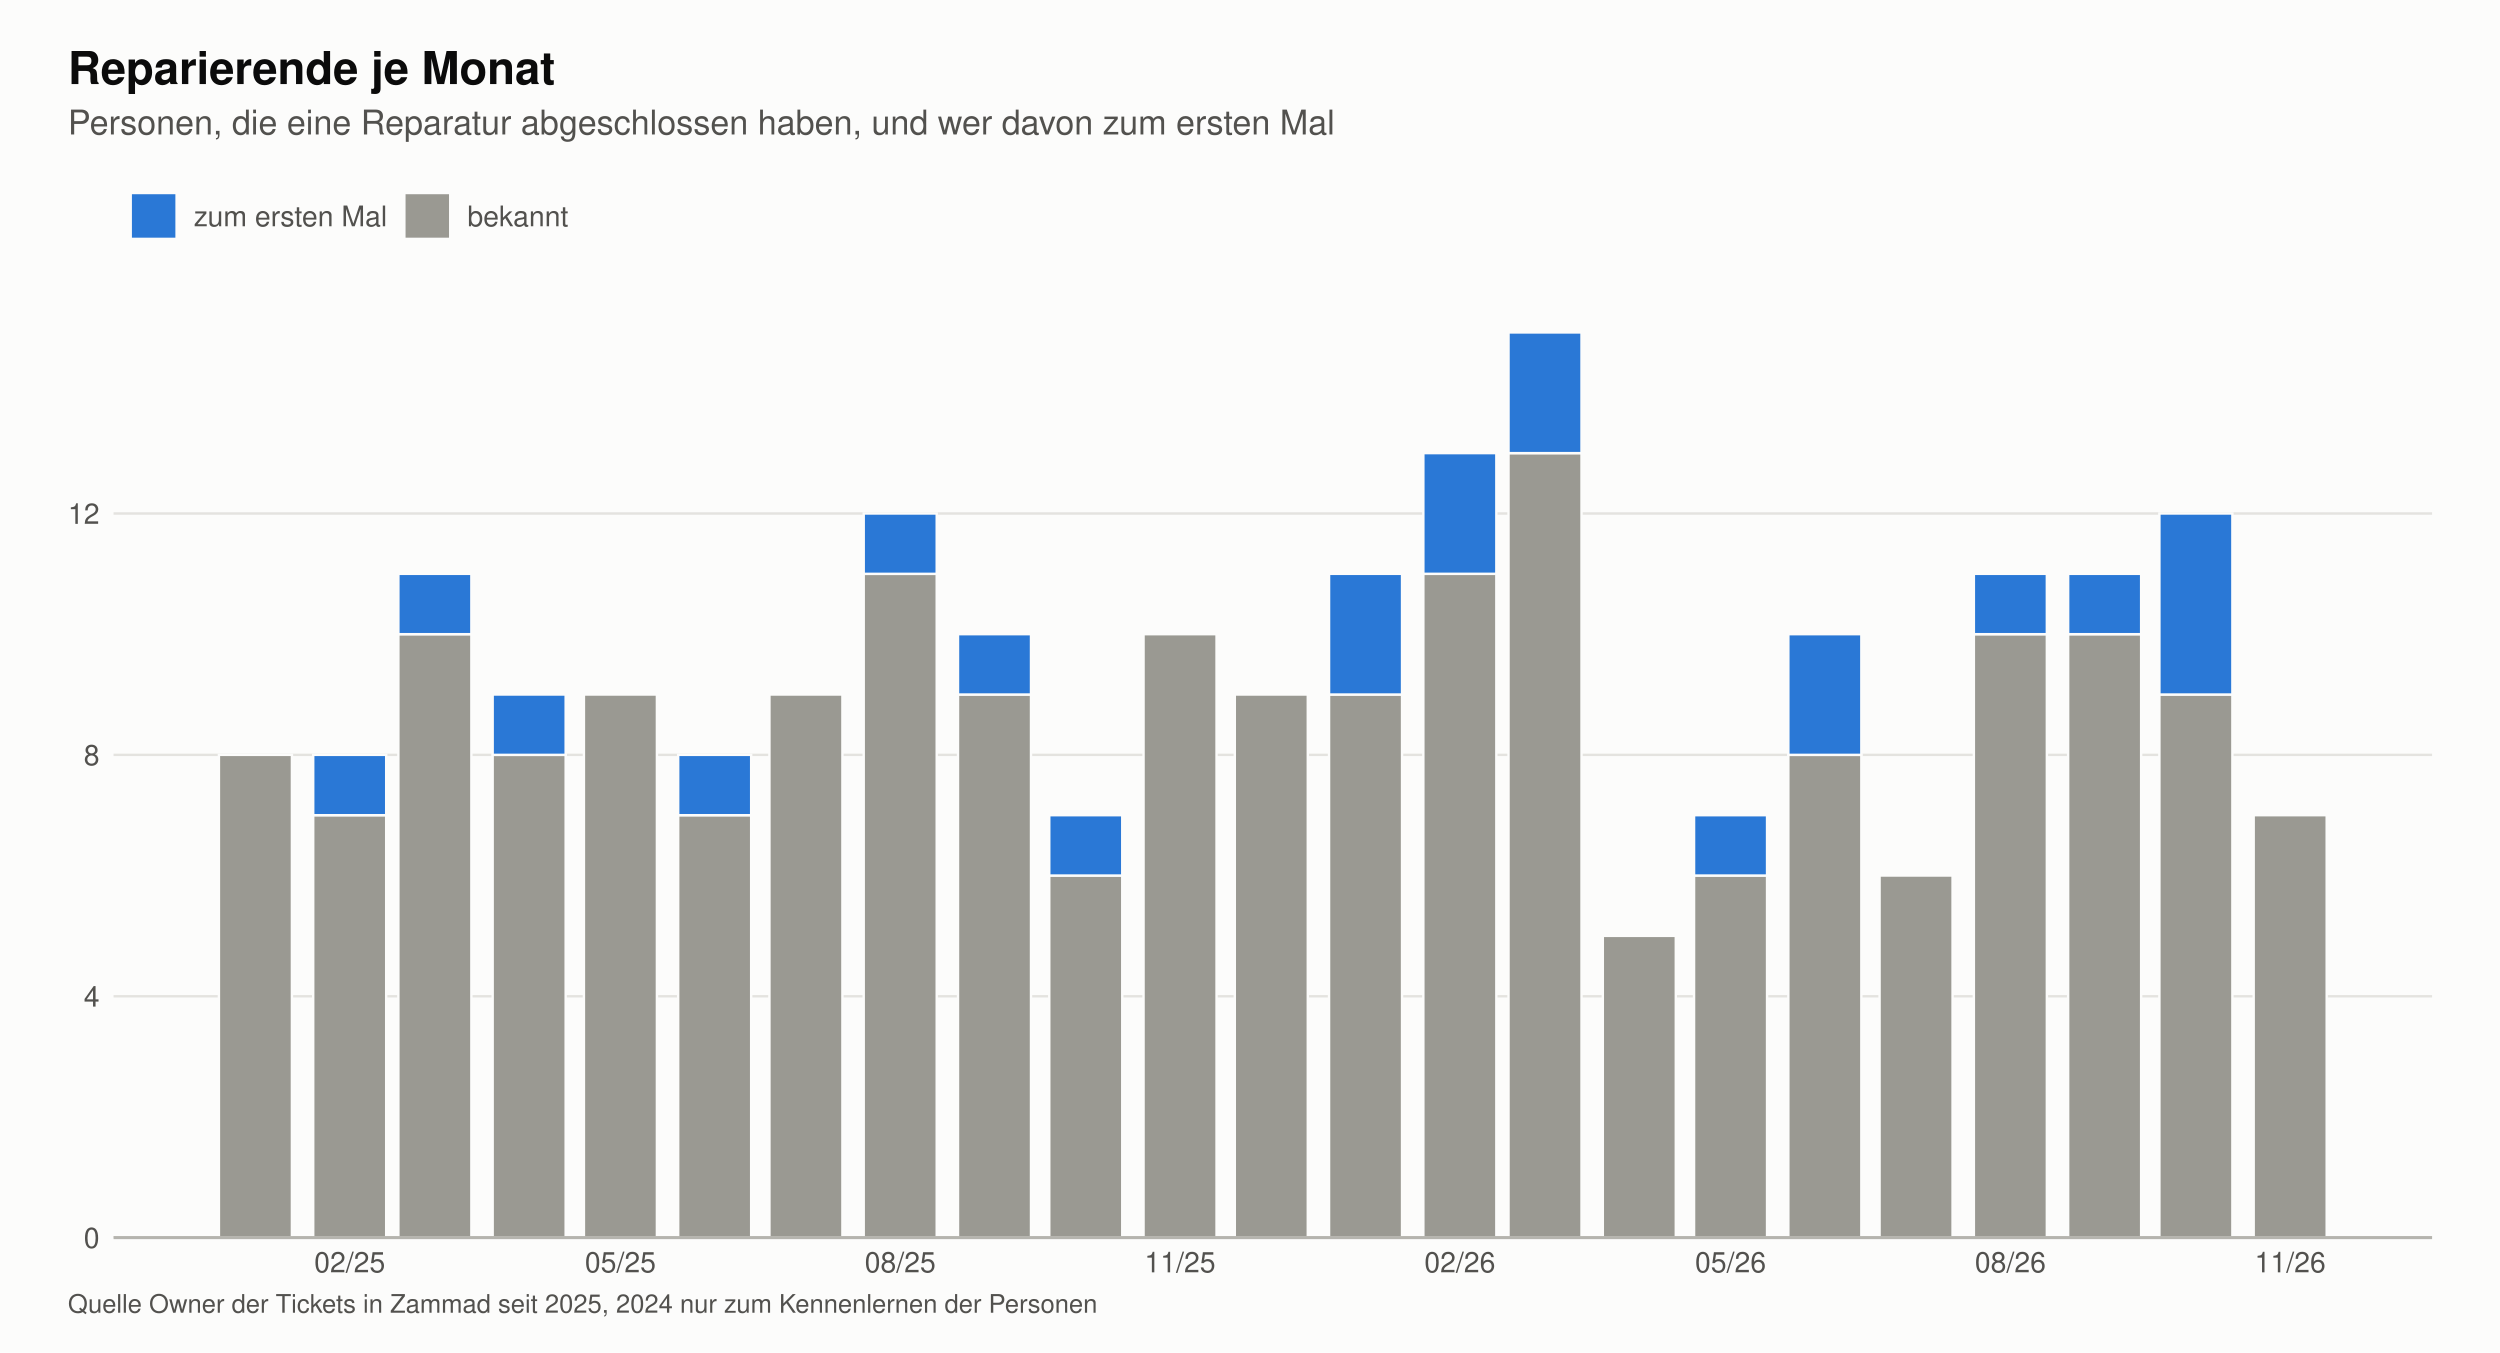
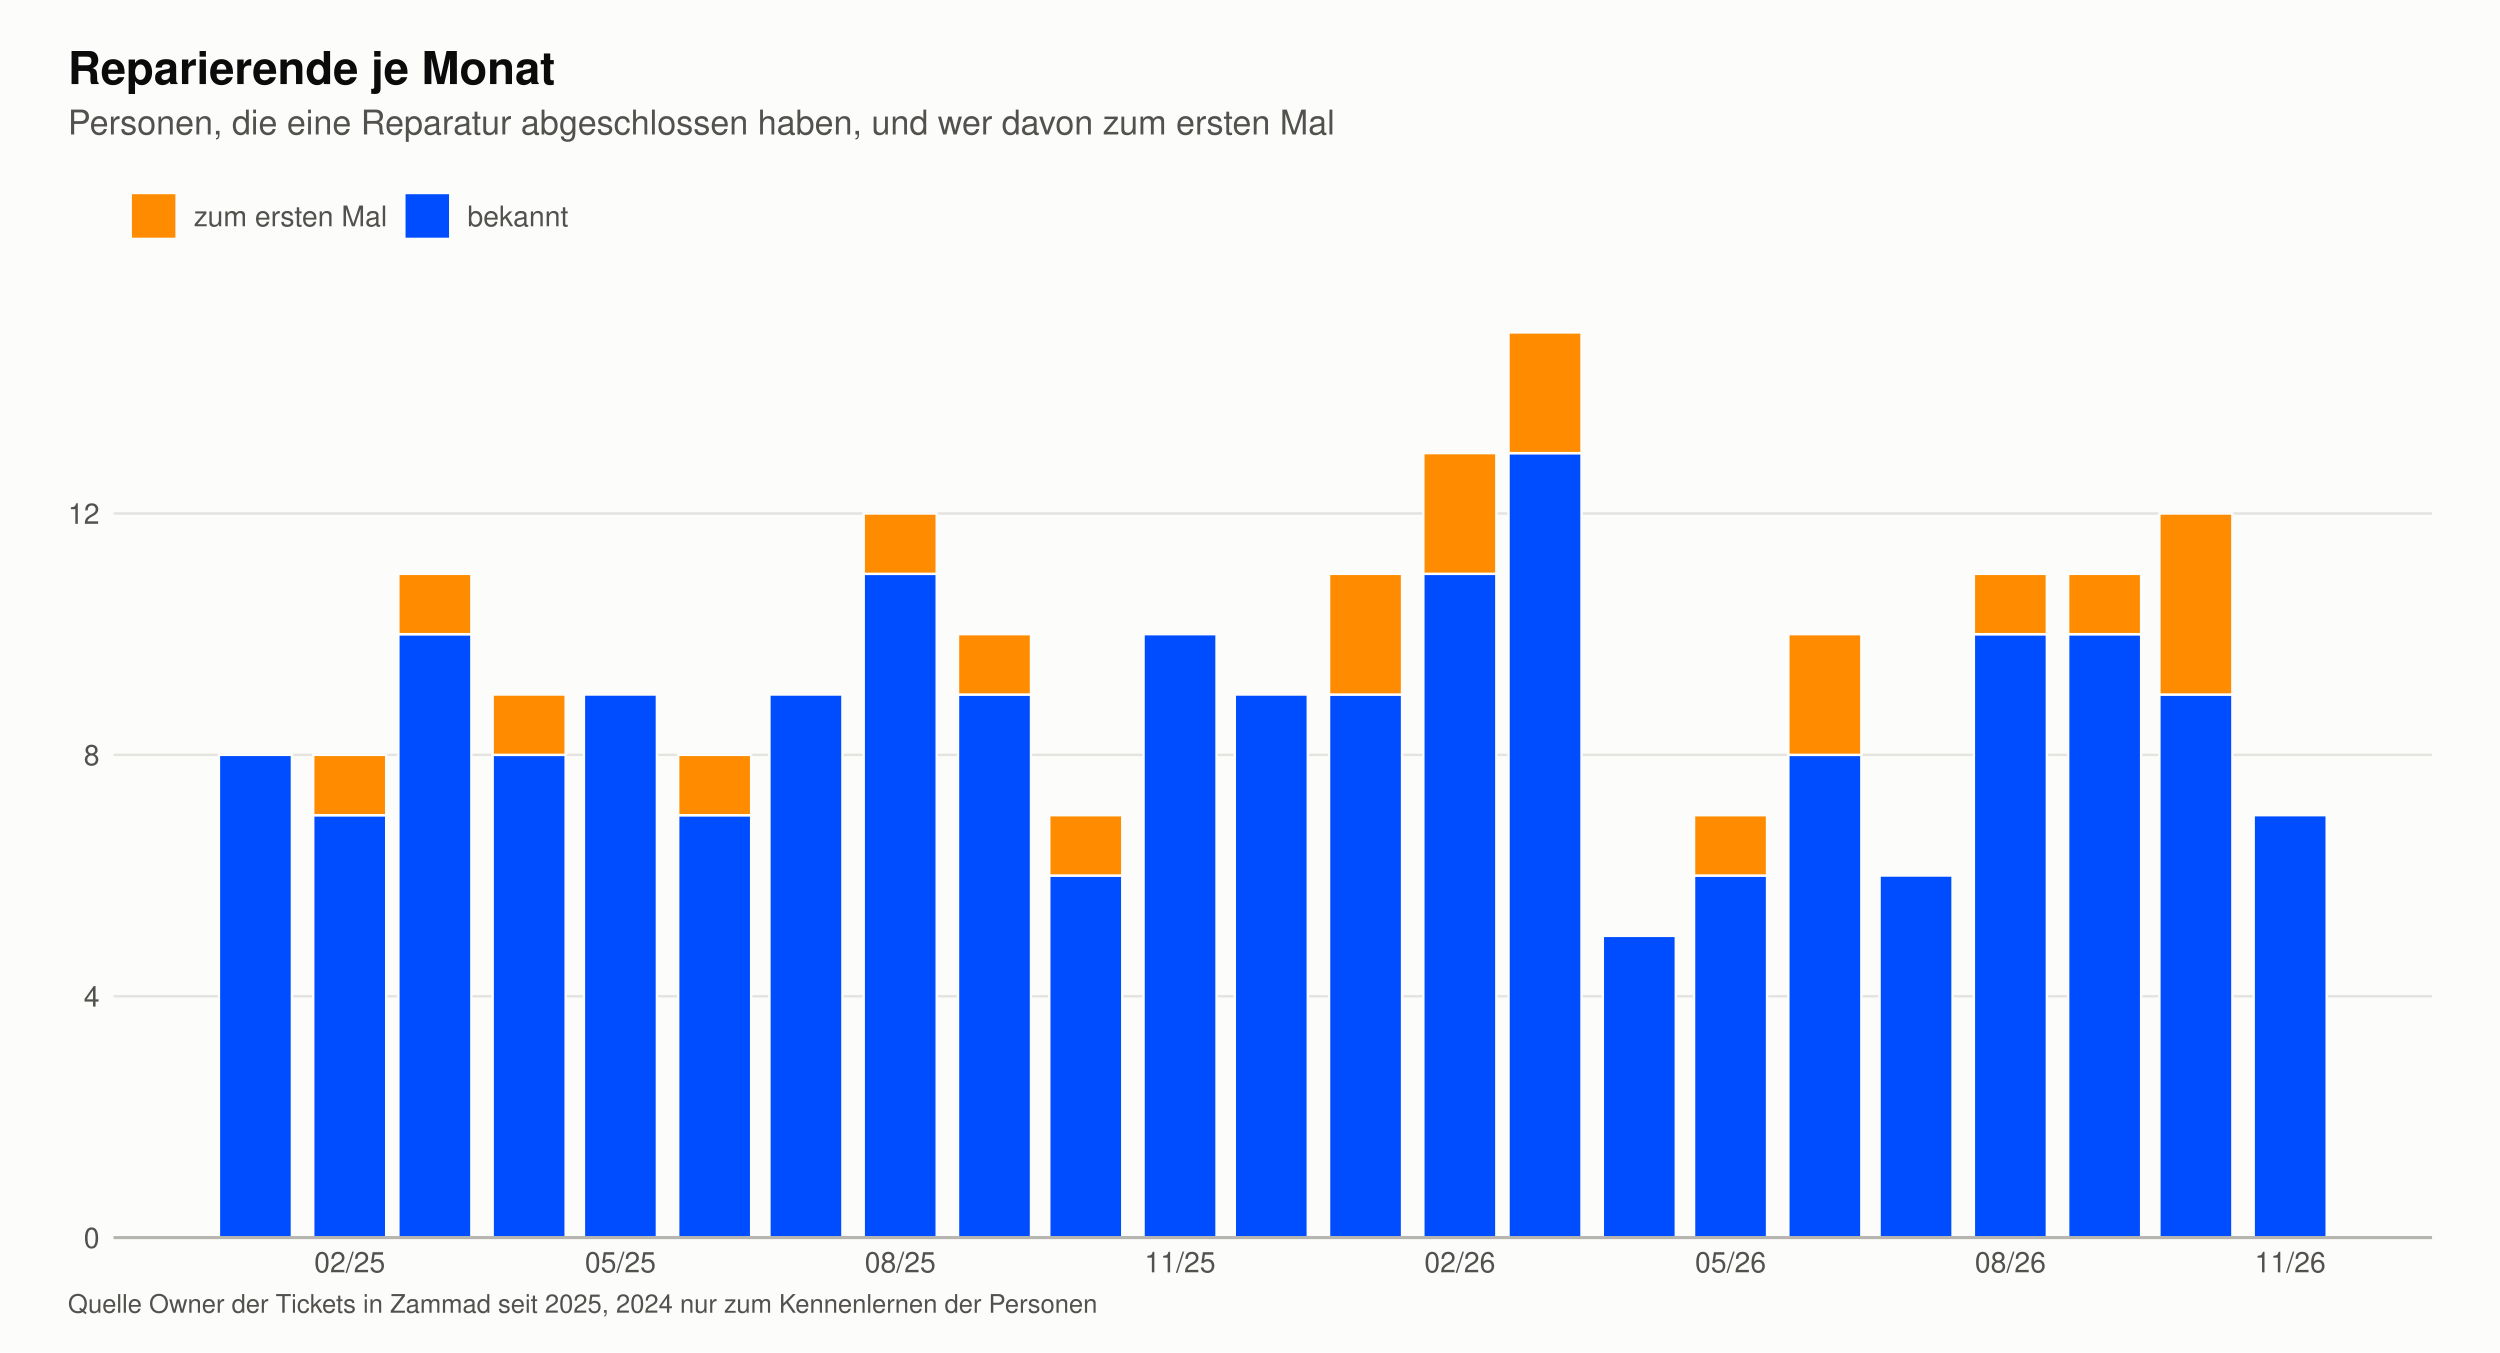
<svg xmlns="http://www.w3.org/2000/svg" width="880.00pt" height="476.00pt" viewBox="0 0 880.00 476.00">
  <g class="svglite">
    <defs>
      <style type="text/css">
    .svglite line, .svglite polyline, .svglite polygon, .svglite path, .svglite rect, .svglite circle {
      fill: none;
      stroke: #000000;
      stroke-linecap: round;
      stroke-linejoin: round;
      stroke-miterlimit: 10.00;
    }
    .svglite text {
      white-space: pre;
    }
    .svglite g.glyphgroup path {
      fill: inherit;
      stroke: none;
    }
  </style>
    </defs>
    <rect width="100%" height="100%" style="stroke: none; fill: #FCFCFB;" />
    <defs>
      <clipPath id="cpMC4wMHw4ODAuMDB8MC4wMHw0NzYuMDA=">
        <rect x="0.00" y="0.00" width="880.00" height="476.00" />
      </clipPath>
    </defs>
    <g clip-path="url(#cpMC4wMHw4ODAuMDB8MC4wMHw0NzYuMDA=)">
      <rect x="0.00" y="0.00" width="880.00" height="476.00" style="stroke-width: 1.07; stroke: none; fill: #FCFCFB;" />
    </g>
    <defs>
      <clipPath id="cpMzkuOTd8ODU2LjA5fDEwMS4wOXw0MzUuNjQ=">
        <rect x="39.97" y="101.09" width="816.12" height="334.55" />
      </clipPath>
    </defs>
    <g clip-path="url(#cpMzkuOTd8ODU2LjA5fDEwMS4wOXw0MzUuNjQ=)">
      <polyline points="39.97,435.64 856.09,435.64 " style="stroke-width: 0.85; stroke: #E4E3DF; stroke-linecap: butt;" />
      <polyline points="39.97,350.68 856.09,350.68 " style="stroke-width: 0.85; stroke: #E4E3DF; stroke-linecap: butt;" />
      <polyline points="39.97,265.71 856.09,265.71 " style="stroke-width: 0.85; stroke: #E4E3DF; stroke-linecap: butt;" />
      <polyline points="39.97,180.75 856.09,180.75 " style="stroke-width: 0.85; stroke: #E4E3DF; stroke-linecap: butt;" />
-       <rect x="77.06" y="265.71" width="25.69" height="169.93" style="stroke-width: 0.85; stroke: #FCFCFB; stroke-linecap: butt; stroke-linejoin: miter; fill: #9A9992;" />
-       <rect x="77.06" y="265.71" width="25.69" height="0.00" style="stroke-width: 0.85; stroke: #FCFCFB; stroke-linecap: butt; stroke-linejoin: miter; fill: #2A78D6;" />
-       <rect x="110.25" y="286.95" width="25.69" height="148.69" style="stroke-width: 0.85; stroke: #FCFCFB; stroke-linecap: butt; stroke-linejoin: miter; fill: #9A9992;" />
-       <rect x="110.25" y="265.71" width="25.69" height="21.24" style="stroke-width: 0.85; stroke: #FCFCFB; stroke-linecap: butt; stroke-linejoin: miter; fill: #2A78D6;" />
-       <rect x="140.23" y="223.23" width="25.69" height="212.41" style="stroke-width: 0.85; stroke: #FCFCFB; stroke-linecap: butt; stroke-linejoin: miter; fill: #9A9992;" />
-       <rect x="140.23" y="201.99" width="25.69" height="21.24" style="stroke-width: 0.85; stroke: #FCFCFB; stroke-linecap: butt; stroke-linejoin: miter; fill: #2A78D6;" />
-       <rect x="173.42" y="265.71" width="25.69" height="169.93" style="stroke-width: 0.85; stroke: #FCFCFB; stroke-linecap: butt; stroke-linejoin: miter; fill: #9A9992;" />
-       <rect x="173.42" y="244.47" width="25.69" height="21.24" style="stroke-width: 0.85; stroke: #FCFCFB; stroke-linecap: butt; stroke-linejoin: miter; fill: #2A78D6;" />
-       <rect x="205.54" y="244.47" width="25.69" height="191.17" style="stroke-width: 0.85; stroke: #FCFCFB; stroke-linecap: butt; stroke-linejoin: miter; fill: #9A9992;" />
-       <rect x="205.54" y="244.47" width="25.69" height="0.00" style="stroke-width: 0.85; stroke: #FCFCFB; stroke-linecap: butt; stroke-linejoin: miter; fill: #2A78D6;" />
-       <rect x="238.72" y="286.95" width="25.69" height="148.69" style="stroke-width: 0.85; stroke: #FCFCFB; stroke-linecap: butt; stroke-linejoin: miter; fill: #9A9992;" />
-       <rect x="238.72" y="265.71" width="25.69" height="21.24" style="stroke-width: 0.85; stroke: #FCFCFB; stroke-linecap: butt; stroke-linejoin: miter; fill: #2A78D6;" />
-       <rect x="270.84" y="244.47" width="25.69" height="191.17" style="stroke-width: 0.85; stroke: #FCFCFB; stroke-linecap: butt; stroke-linejoin: miter; fill: #9A9992;" />
-       <rect x="270.84" y="244.47" width="25.69" height="0.00" style="stroke-width: 0.85; stroke: #FCFCFB; stroke-linecap: butt; stroke-linejoin: miter; fill: #2A78D6;" />
-       <rect x="304.03" y="201.99" width="25.69" height="233.65" style="stroke-width: 0.85; stroke: #FCFCFB; stroke-linecap: butt; stroke-linejoin: miter; fill: #9A9992;" />
-       <rect x="304.03" y="180.75" width="25.69" height="21.24" style="stroke-width: 0.85; stroke: #FCFCFB; stroke-linecap: butt; stroke-linejoin: miter; fill: #2A78D6;" />
-       <rect x="337.22" y="244.47" width="25.69" height="191.17" style="stroke-width: 0.85; stroke: #FCFCFB; stroke-linecap: butt; stroke-linejoin: miter; fill: #9A9992;" />
-       <rect x="337.22" y="223.23" width="25.69" height="21.24" style="stroke-width: 0.85; stroke: #FCFCFB; stroke-linecap: butt; stroke-linejoin: miter; fill: #2A78D6;" />
-       <rect x="369.34" y="308.19" width="25.69" height="127.45" style="stroke-width: 0.85; stroke: #FCFCFB; stroke-linecap: butt; stroke-linejoin: miter; fill: #9A9992;" />
-       <rect x="369.34" y="286.95" width="25.69" height="21.24" style="stroke-width: 0.85; stroke: #FCFCFB; stroke-linecap: butt; stroke-linejoin: miter; fill: #2A78D6;" />
-       <rect x="402.53" y="223.23" width="25.69" height="212.41" style="stroke-width: 0.85; stroke: #FCFCFB; stroke-linecap: butt; stroke-linejoin: miter; fill: #9A9992;" />
-       <rect x="402.53" y="223.23" width="25.69" height="0.00" style="stroke-width: 0.85; stroke: #FCFCFB; stroke-linecap: butt; stroke-linejoin: miter; fill: #2A78D6;" />
-       <rect x="434.65" y="244.47" width="25.69" height="191.17" style="stroke-width: 0.85; stroke: #FCFCFB; stroke-linecap: butt; stroke-linejoin: miter; fill: #9A9992;" />
-       <rect x="434.65" y="244.47" width="25.69" height="0.00" style="stroke-width: 0.85; stroke: #FCFCFB; stroke-linecap: butt; stroke-linejoin: miter; fill: #2A78D6;" />
-       <rect x="467.83" y="244.47" width="25.69" height="191.17" style="stroke-width: 0.85; stroke: #FCFCFB; stroke-linecap: butt; stroke-linejoin: miter; fill: #9A9992;" />
-       <rect x="467.83" y="201.99" width="25.69" height="42.48" style="stroke-width: 0.85; stroke: #FCFCFB; stroke-linecap: butt; stroke-linejoin: miter; fill: #2A78D6;" />
-       <rect x="501.02" y="201.99" width="25.69" height="233.65" style="stroke-width: 0.85; stroke: #FCFCFB; stroke-linecap: butt; stroke-linejoin: miter; fill: #9A9992;" />
-       <rect x="501.02" y="159.50" width="25.69" height="42.48" style="stroke-width: 0.85; stroke: #FCFCFB; stroke-linecap: butt; stroke-linejoin: miter; fill: #2A78D6;" />
-       <rect x="531.00" y="159.50" width="25.69" height="276.14" style="stroke-width: 0.85; stroke: #FCFCFB; stroke-linecap: butt; stroke-linejoin: miter; fill: #9A9992;" />
-       <rect x="531.00" y="117.02" width="25.69" height="42.48" style="stroke-width: 0.85; stroke: #FCFCFB; stroke-linecap: butt; stroke-linejoin: miter; fill: #2A78D6;" />
-       <rect x="564.19" y="329.43" width="25.69" height="106.21" style="stroke-width: 0.85; stroke: #FCFCFB; stroke-linecap: butt; stroke-linejoin: miter; fill: #9A9992;" />
-       <rect x="564.19" y="329.43" width="25.69" height="0.00" style="stroke-width: 0.85; stroke: #FCFCFB; stroke-linecap: butt; stroke-linejoin: miter; fill: #2A78D6;" />
-       <rect x="596.31" y="308.19" width="25.69" height="127.45" style="stroke-width: 0.85; stroke: #FCFCFB; stroke-linecap: butt; stroke-linejoin: miter; fill: #9A9992;" />
-       <rect x="596.31" y="286.95" width="25.69" height="21.24" style="stroke-width: 0.85; stroke: #FCFCFB; stroke-linecap: butt; stroke-linejoin: miter; fill: #2A78D6;" />
-       <rect x="629.50" y="265.71" width="25.69" height="169.93" style="stroke-width: 0.85; stroke: #FCFCFB; stroke-linecap: butt; stroke-linejoin: miter; fill: #9A9992;" />
-       <rect x="629.50" y="223.23" width="25.69" height="42.48" style="stroke-width: 0.85; stroke: #FCFCFB; stroke-linecap: butt; stroke-linejoin: miter; fill: #2A78D6;" />
-       <rect x="661.61" y="308.19" width="25.69" height="127.45" style="stroke-width: 0.85; stroke: #FCFCFB; stroke-linecap: butt; stroke-linejoin: miter; fill: #9A9992;" />
-       <rect x="661.61" y="308.19" width="25.69" height="0.00" style="stroke-width: 0.85; stroke: #FCFCFB; stroke-linecap: butt; stroke-linejoin: miter; fill: #2A78D6;" />
-       <rect x="694.80" y="223.23" width="25.69" height="212.41" style="stroke-width: 0.85; stroke: #FCFCFB; stroke-linecap: butt; stroke-linejoin: miter; fill: #9A9992;" />
-       <rect x="694.80" y="201.99" width="25.69" height="21.24" style="stroke-width: 0.85; stroke: #FCFCFB; stroke-linecap: butt; stroke-linejoin: miter; fill: #2A78D6;" />
-       <rect x="727.99" y="223.23" width="25.69" height="212.41" style="stroke-width: 0.85; stroke: #FCFCFB; stroke-linecap: butt; stroke-linejoin: miter; fill: #9A9992;" />
-       <rect x="727.99" y="201.99" width="25.69" height="21.24" style="stroke-width: 0.85; stroke: #FCFCFB; stroke-linecap: butt; stroke-linejoin: miter; fill: #2A78D6;" />
-       <rect x="760.11" y="244.47" width="25.69" height="191.17" style="stroke-width: 0.85; stroke: #FCFCFB; stroke-linecap: butt; stroke-linejoin: miter; fill: #9A9992;" />
-       <rect x="760.11" y="180.75" width="25.69" height="63.72" style="stroke-width: 0.85; stroke: #FCFCFB; stroke-linecap: butt; stroke-linejoin: miter; fill: #2A78D6;" />
-       <rect x="793.30" y="286.95" width="25.69" height="148.69" style="stroke-width: 0.85; stroke: #FCFCFB; stroke-linecap: butt; stroke-linejoin: miter; fill: #9A9992;" />
-       <rect x="793.30" y="286.95" width="25.69" height="0.00" style="stroke-width: 0.85; stroke: #FCFCFB; stroke-linecap: butt; stroke-linejoin: miter; fill: #2A78D6;" />
+       <rect x="77.06" y="265.71" width="25.69" height="169.93" style="stroke-width: 0.85; stroke: #FCFCFB; stroke-linecap: butt; stroke-linejoin: miter; fill: #004CFF;" />
+       <rect x="77.06" y="265.71" width="25.69" height="0.00" style="stroke-width: 0.85; stroke: #FCFCFB; stroke-linecap: butt; stroke-linejoin: miter; fill: #FF8C00;" />
+       <rect x="110.25" y="286.95" width="25.69" height="148.69" style="stroke-width: 0.85; stroke: #FCFCFB; stroke-linecap: butt; stroke-linejoin: miter; fill: #004CFF;" />
+       <rect x="110.25" y="265.71" width="25.69" height="21.24" style="stroke-width: 0.85; stroke: #FCFCFB; stroke-linecap: butt; stroke-linejoin: miter; fill: #FF8C00;" />
+       <rect x="140.23" y="223.23" width="25.69" height="212.41" style="stroke-width: 0.85; stroke: #FCFCFB; stroke-linecap: butt; stroke-linejoin: miter; fill: #004CFF;" />
+       <rect x="140.23" y="201.99" width="25.69" height="21.24" style="stroke-width: 0.85; stroke: #FCFCFB; stroke-linecap: butt; stroke-linejoin: miter; fill: #FF8C00;" />
+       <rect x="173.42" y="265.71" width="25.69" height="169.93" style="stroke-width: 0.85; stroke: #FCFCFB; stroke-linecap: butt; stroke-linejoin: miter; fill: #004CFF;" />
+       <rect x="173.42" y="244.47" width="25.69" height="21.24" style="stroke-width: 0.85; stroke: #FCFCFB; stroke-linecap: butt; stroke-linejoin: miter; fill: #FF8C00;" />
+       <rect x="205.54" y="244.47" width="25.69" height="191.17" style="stroke-width: 0.85; stroke: #FCFCFB; stroke-linecap: butt; stroke-linejoin: miter; fill: #004CFF;" />
+       <rect x="205.54" y="244.47" width="25.69" height="0.00" style="stroke-width: 0.85; stroke: #FCFCFB; stroke-linecap: butt; stroke-linejoin: miter; fill: #FF8C00;" />
+       <rect x="238.72" y="286.95" width="25.69" height="148.69" style="stroke-width: 0.85; stroke: #FCFCFB; stroke-linecap: butt; stroke-linejoin: miter; fill: #004CFF;" />
+       <rect x="238.72" y="265.71" width="25.69" height="21.24" style="stroke-width: 0.85; stroke: #FCFCFB; stroke-linecap: butt; stroke-linejoin: miter; fill: #FF8C00;" />
+       <rect x="270.84" y="244.47" width="25.69" height="191.17" style="stroke-width: 0.85; stroke: #FCFCFB; stroke-linecap: butt; stroke-linejoin: miter; fill: #004CFF;" />
+       <rect x="270.84" y="244.47" width="25.69" height="0.00" style="stroke-width: 0.85; stroke: #FCFCFB; stroke-linecap: butt; stroke-linejoin: miter; fill: #FF8C00;" />
+       <rect x="304.03" y="201.99" width="25.69" height="233.65" style="stroke-width: 0.85; stroke: #FCFCFB; stroke-linecap: butt; stroke-linejoin: miter; fill: #004CFF;" />
+       <rect x="304.03" y="180.75" width="25.69" height="21.24" style="stroke-width: 0.85; stroke: #FCFCFB; stroke-linecap: butt; stroke-linejoin: miter; fill: #FF8C00;" />
+       <rect x="337.22" y="244.47" width="25.69" height="191.17" style="stroke-width: 0.85; stroke: #FCFCFB; stroke-linecap: butt; stroke-linejoin: miter; fill: #004CFF;" />
+       <rect x="337.22" y="223.23" width="25.69" height="21.24" style="stroke-width: 0.85; stroke: #FCFCFB; stroke-linecap: butt; stroke-linejoin: miter; fill: #FF8C00;" />
+       <rect x="369.34" y="308.19" width="25.69" height="127.45" style="stroke-width: 0.85; stroke: #FCFCFB; stroke-linecap: butt; stroke-linejoin: miter; fill: #004CFF;" />
+       <rect x="369.34" y="286.95" width="25.69" height="21.24" style="stroke-width: 0.85; stroke: #FCFCFB; stroke-linecap: butt; stroke-linejoin: miter; fill: #FF8C00;" />
+       <rect x="402.53" y="223.23" width="25.69" height="212.41" style="stroke-width: 0.85; stroke: #FCFCFB; stroke-linecap: butt; stroke-linejoin: miter; fill: #004CFF;" />
+       <rect x="402.53" y="223.23" width="25.69" height="0.00" style="stroke-width: 0.85; stroke: #FCFCFB; stroke-linecap: butt; stroke-linejoin: miter; fill: #FF8C00;" />
+       <rect x="434.65" y="244.47" width="25.69" height="191.17" style="stroke-width: 0.85; stroke: #FCFCFB; stroke-linecap: butt; stroke-linejoin: miter; fill: #004CFF;" />
+       <rect x="434.65" y="244.47" width="25.69" height="0.00" style="stroke-width: 0.85; stroke: #FCFCFB; stroke-linecap: butt; stroke-linejoin: miter; fill: #FF8C00;" />
+       <rect x="467.83" y="244.47" width="25.69" height="191.17" style="stroke-width: 0.85; stroke: #FCFCFB; stroke-linecap: butt; stroke-linejoin: miter; fill: #004CFF;" />
+       <rect x="467.83" y="201.99" width="25.69" height="42.48" style="stroke-width: 0.85; stroke: #FCFCFB; stroke-linecap: butt; stroke-linejoin: miter; fill: #FF8C00;" />
+       <rect x="501.02" y="201.99" width="25.69" height="233.65" style="stroke-width: 0.85; stroke: #FCFCFB; stroke-linecap: butt; stroke-linejoin: miter; fill: #004CFF;" />
+       <rect x="501.02" y="159.50" width="25.69" height="42.48" style="stroke-width: 0.85; stroke: #FCFCFB; stroke-linecap: butt; stroke-linejoin: miter; fill: #FF8C00;" />
+       <rect x="531.00" y="159.50" width="25.69" height="276.14" style="stroke-width: 0.85; stroke: #FCFCFB; stroke-linecap: butt; stroke-linejoin: miter; fill: #004CFF;" />
+       <rect x="531.00" y="117.02" width="25.69" height="42.48" style="stroke-width: 0.85; stroke: #FCFCFB; stroke-linecap: butt; stroke-linejoin: miter; fill: #FF8C00;" />
+       <rect x="564.19" y="329.43" width="25.69" height="106.21" style="stroke-width: 0.85; stroke: #FCFCFB; stroke-linecap: butt; stroke-linejoin: miter; fill: #004CFF;" />
+       <rect x="564.19" y="329.43" width="25.69" height="0.00" style="stroke-width: 0.85; stroke: #FCFCFB; stroke-linecap: butt; stroke-linejoin: miter; fill: #FF8C00;" />
+       <rect x="596.31" y="308.19" width="25.69" height="127.45" style="stroke-width: 0.85; stroke: #FCFCFB; stroke-linecap: butt; stroke-linejoin: miter; fill: #004CFF;" />
+       <rect x="596.31" y="286.95" width="25.69" height="21.24" style="stroke-width: 0.85; stroke: #FCFCFB; stroke-linecap: butt; stroke-linejoin: miter; fill: #FF8C00;" />
+       <rect x="629.50" y="265.71" width="25.69" height="169.93" style="stroke-width: 0.85; stroke: #FCFCFB; stroke-linecap: butt; stroke-linejoin: miter; fill: #004CFF;" />
+       <rect x="629.50" y="223.23" width="25.69" height="42.48" style="stroke-width: 0.85; stroke: #FCFCFB; stroke-linecap: butt; stroke-linejoin: miter; fill: #FF8C00;" />
+       <rect x="661.61" y="308.19" width="25.69" height="127.45" style="stroke-width: 0.85; stroke: #FCFCFB; stroke-linecap: butt; stroke-linejoin: miter; fill: #004CFF;" />
+       <rect x="661.61" y="308.19" width="25.69" height="0.00" style="stroke-width: 0.85; stroke: #FCFCFB; stroke-linecap: butt; stroke-linejoin: miter; fill: #FF8C00;" />
+       <rect x="694.80" y="223.23" width="25.69" height="212.41" style="stroke-width: 0.85; stroke: #FCFCFB; stroke-linecap: butt; stroke-linejoin: miter; fill: #004CFF;" />
+       <rect x="694.80" y="201.99" width="25.69" height="21.24" style="stroke-width: 0.85; stroke: #FCFCFB; stroke-linecap: butt; stroke-linejoin: miter; fill: #FF8C00;" />
+       <rect x="727.99" y="223.23" width="25.69" height="212.41" style="stroke-width: 0.85; stroke: #FCFCFB; stroke-linecap: butt; stroke-linejoin: miter; fill: #004CFF;" />
+       <rect x="727.99" y="201.99" width="25.69" height="21.24" style="stroke-width: 0.85; stroke: #FCFCFB; stroke-linecap: butt; stroke-linejoin: miter; fill: #FF8C00;" />
+       <rect x="760.11" y="244.47" width="25.69" height="191.17" style="stroke-width: 0.85; stroke: #FCFCFB; stroke-linecap: butt; stroke-linejoin: miter; fill: #004CFF;" />
+       <rect x="760.11" y="180.75" width="25.69" height="63.72" style="stroke-width: 0.85; stroke: #FCFCFB; stroke-linecap: butt; stroke-linejoin: miter; fill: #FF8C00;" />
+       <rect x="793.30" y="286.95" width="25.69" height="148.69" style="stroke-width: 0.85; stroke: #FCFCFB; stroke-linecap: butt; stroke-linejoin: miter; fill: #004CFF;" />
+       <rect x="793.30" y="286.95" width="25.69" height="0.00" style="stroke-width: 0.85; stroke: #FCFCFB; stroke-linecap: butt; stroke-linejoin: miter; fill: #FF8C00;" />
    </g>
    <g clip-path="url(#cpMC4wMHw4ODAuMDB8MC4wMHw0NzYuMDA=)">
      <text x="35.04" y="439.28" text-anchor="end" style="font-size: 10.00px;fill: #52514E; font-family: &quot;Nimbus Sans&quot;;" textLength="5.56px" lengthAdjust="spacingAndGlyphs">0</text>
      <text x="35.04" y="354.32" text-anchor="end" style="font-size: 10.00px;fill: #52514E; font-family: &quot;Nimbus Sans&quot;;" textLength="5.56px" lengthAdjust="spacingAndGlyphs">4</text>
      <text x="35.04" y="269.35" text-anchor="end" style="font-size: 10.00px;fill: #52514E; font-family: &quot;Nimbus Sans&quot;;" textLength="5.56px" lengthAdjust="spacingAndGlyphs">8</text>
      <text x="35.04" y="184.39" text-anchor="end" style="font-size: 10.00px;fill: #52514E; font-family: &quot;Nimbus Sans&quot;;" textLength="11.12px" lengthAdjust="spacingAndGlyphs">12</text>
      <polyline points="39.97,435.64 856.09,435.64 " style="stroke-width: 1.07; stroke: #B5B4AE; stroke-linecap: butt;" />
      <text x="123.10" y="447.86" text-anchor="middle" style="font-size: 10.00px;fill: #52514E; font-family: &quot;Nimbus Sans&quot;;" textLength="25.03px" lengthAdjust="spacingAndGlyphs">02/25</text>
      <text x="218.38" y="447.86" text-anchor="middle" style="font-size: 10.00px;fill: #52514E; font-family: &quot;Nimbus Sans&quot;;" textLength="25.03px" lengthAdjust="spacingAndGlyphs">05/25</text>
      <text x="316.88" y="447.86" text-anchor="middle" style="font-size: 10.00px;fill: #52514E; font-family: &quot;Nimbus Sans&quot;;" textLength="25.03px" lengthAdjust="spacingAndGlyphs">08/25</text>
      <text x="415.37" y="447.86" text-anchor="middle" style="font-size: 10.00px;fill: #52514E; font-family: &quot;Nimbus Sans&quot;;" textLength="25.03px" lengthAdjust="spacingAndGlyphs">11/25</text>
      <text x="513.87" y="447.86" text-anchor="middle" style="font-size: 10.00px;fill: #52514E; font-family: &quot;Nimbus Sans&quot;;" textLength="25.03px" lengthAdjust="spacingAndGlyphs">02/26</text>
      <text x="609.15" y="447.86" text-anchor="middle" style="font-size: 10.00px;fill: #52514E; font-family: &quot;Nimbus Sans&quot;;" textLength="25.03px" lengthAdjust="spacingAndGlyphs">05/26</text>
      <text x="707.65" y="447.86" text-anchor="middle" style="font-size: 10.00px;fill: #52514E; font-family: &quot;Nimbus Sans&quot;;" textLength="25.03px" lengthAdjust="spacingAndGlyphs">08/26</text>
      <text x="806.15" y="447.86" text-anchor="middle" style="font-size: 10.00px;fill: #52514E; font-family: &quot;Nimbus Sans&quot;;" textLength="25.03px" lengthAdjust="spacingAndGlyphs">11/26</text>
-       <rect x="46.01" y="67.94" width="16.15" height="16.15" style="stroke-width: 0.85; stroke: #FCFCFB; stroke-linecap: butt; stroke-linejoin: miter; fill: #2A78D6;" />
-       <rect x="142.33" y="67.94" width="16.15" height="16.15" style="stroke-width: 0.85; stroke: #FCFCFB; stroke-linecap: butt; stroke-linejoin: miter; fill: #9A9992;" />
+       <rect x="46.01" y="67.94" width="16.15" height="16.15" style="stroke-width: 0.85; stroke: #FCFCFB; stroke-linecap: butt; stroke-linejoin: miter; fill: #FF8C00;" />
+       <rect x="142.33" y="67.94" width="16.15" height="16.15" style="stroke-width: 0.85; stroke: #FCFCFB; stroke-linecap: butt; stroke-linejoin: miter; fill: #004CFF;" />
      <text x="68.21" y="79.65" style="font-size: 10.00px;fill: #52514E; font-family: &quot;Nimbus Sans&quot;;" textLength="68.08px" lengthAdjust="spacingAndGlyphs">zum ersten Mal</text>
      <text x="164.52" y="79.65" style="font-size: 10.00px;fill: #52514E; font-family: &quot;Nimbus Sans&quot;;" textLength="35.56px" lengthAdjust="spacingAndGlyphs">bekannt</text>
      <text x="23.91" y="47.32" style="font-size: 12.00px;fill: #52514E; font-family: &quot;Nimbus Sans&quot;;" textLength="446.06px" lengthAdjust="spacingAndGlyphs">Personen, die eine Reparatur abgeschlossen haben, und wer davon zum ersten Mal</text>
      <text x="23.91" y="29.60" style="font-size: 16.00px; font-weight: bold;fill: #0B0B0B; font-family: &quot;Nimbus Sans&quot;;" textLength="171.53px" lengthAdjust="spacingAndGlyphs">Reparierende je Monat</text>
      <text x="23.91" y="462.08" style="font-size: 9.00px;fill: #52514E; font-family: &quot;Nimbus Sans&quot;;" textLength="362.22px" lengthAdjust="spacingAndGlyphs">Quelle Owner der Tickets in Zammad seit 2025, 2024 nur zum Kennenlernen der Personen</text>
    </g>
  </g>
</svg>
